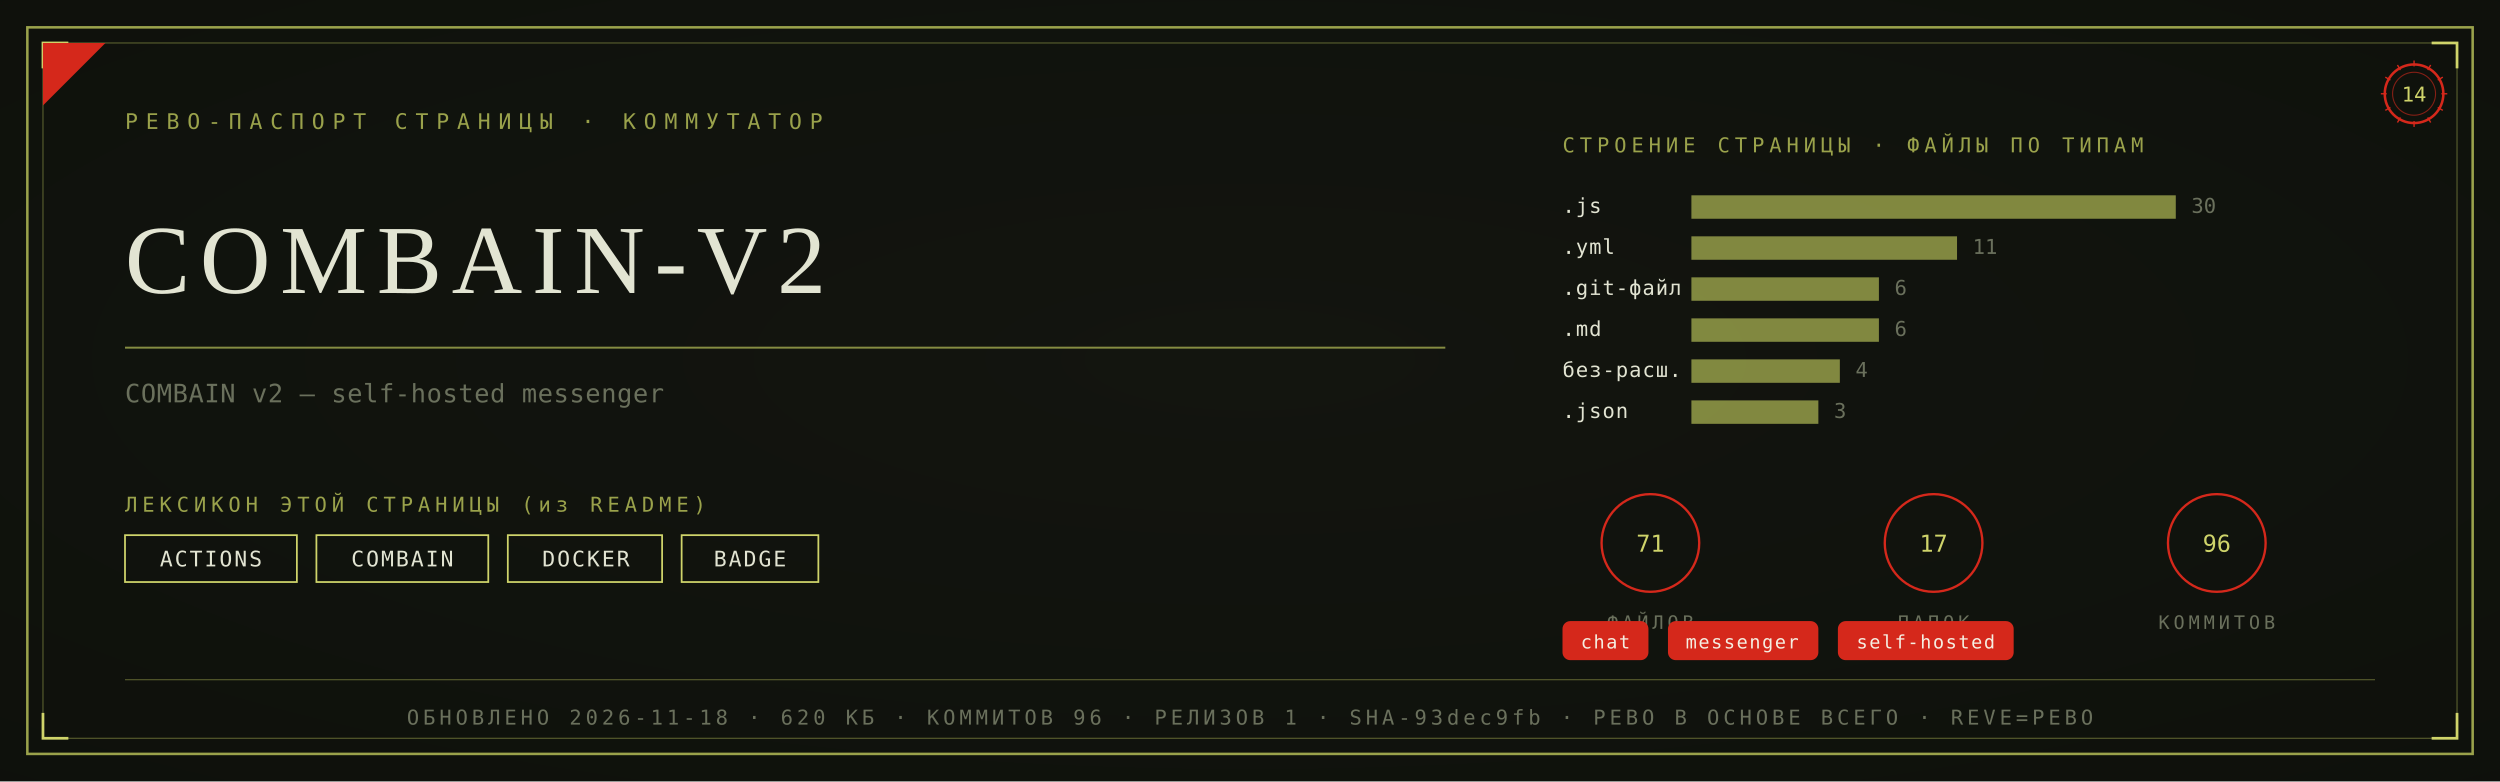
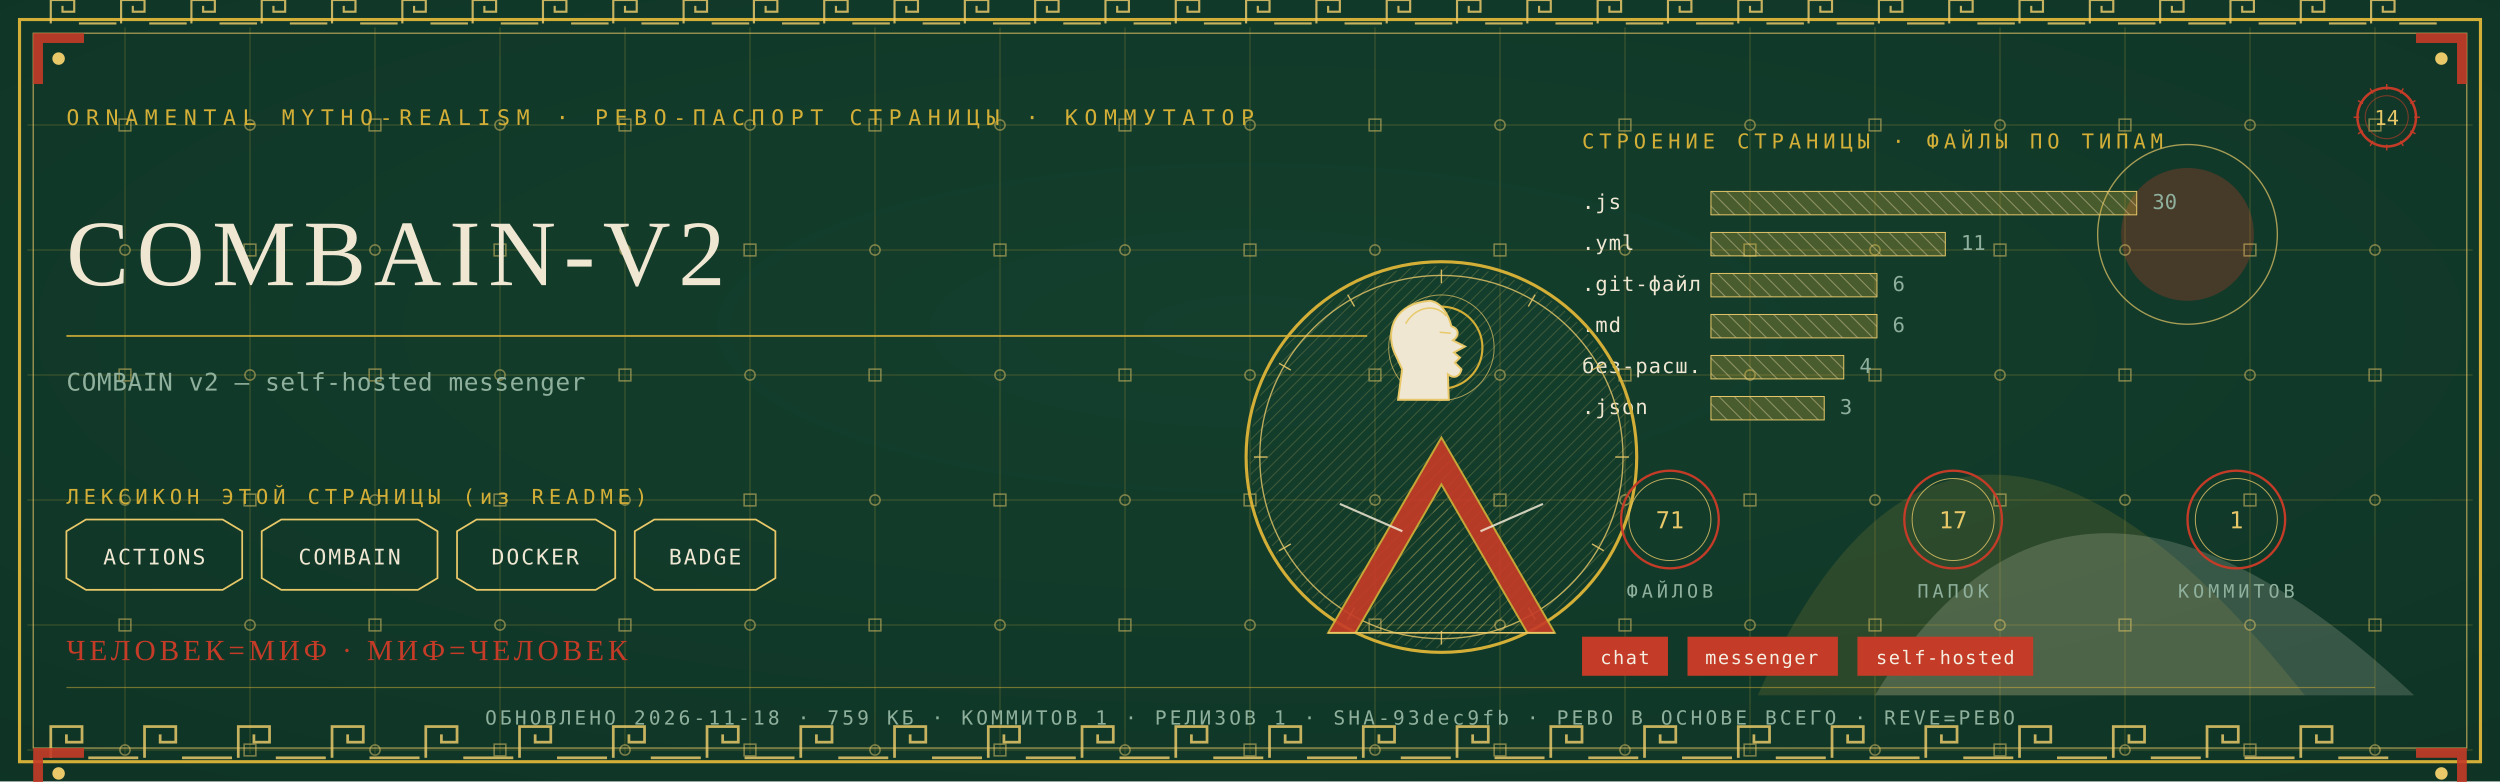
<svg xmlns="http://www.w3.org/2000/svg" viewBox="0 0 1280 400" width="1280" height="400">
  <defs>
-     <radialGradient id="rp14" cx="0.5" cy="0.46" r="1.05">
-       <stop offset="0" stop-color="#13160F" />
-       <stop offset="1" stop-color="#0C0E0A" />
+     <radialGradient id="rp14" cx="0.5" cy="0.42" r="1.1">
+       <stop offset="0" stop-color="#14402E" />
+       <stop offset="1" stop-color="#0C2E21" />
    </radialGradient>
+     <pattern id="hatchm" width="4.2" height="4.2" patternUnits="userSpaceOnUse" patternTransform="rotate(45)">
+       <rect width="4.2" height="4.2" fill="none" />
+       <line x1="0" y1="0" x2="0" y2="4.2" stroke="#E8C868" stroke-width="0.5" />
+     </pattern>
+     <pattern id="hatchv" width="5.5" height="5.5" patternUnits="userSpaceOnUse" patternTransform="rotate(-45)">
+       <rect width="5.5" height="5.5" fill="none" />
+       <line x1="0" y1="0" x2="0" y2="5.5" stroke="#EFE7D2" stroke-width="0.5" />
+     </pattern>
  </defs>
-   <rect width="1280" height="400" fill="#0C0E0A" />
-   <rect width="1280" height="400" fill="url(#rp14)" opacity="0.92" />
-   <rect x="14" y="14" width="1252" height="372" fill="none" stroke="#9AA24B" stroke-width="1.3" />
-   <rect x="22" y="22" width="1236" height="356" fill="none" stroke="#9AA24B" stroke-width="0.55" opacity="0.55" />
-   <path d="M 22 35 L 22 22 L 35 22" fill="none" stroke="#CFD46A" stroke-width="1.4" />
-   <path d="M 1258 35 L 1258 22 L 1245 22" fill="none" stroke="#CFD46A" stroke-width="1.4" />
-   <path d="M 22 365 L 22 378 L 35 378" fill="none" stroke="#CFD46A" stroke-width="1.4" />
-   <path d="M 1258 365 L 1258 378 L 1245 378" fill="none" stroke="#CFD46A" stroke-width="1.4" />
-   <path d="M 22 54 L 22 22 L 54 22 Z" fill="#D5281B" />
-   <text x="64" y="66" font-family="'Cascadia Mono', ui-monospace, Consolas, monospace" font-size="11" fill="#9AA24B" letter-spacing="4">РЕВО-ПАСПОРТ СТРАНИЦЫ · КОММУТАТОР</text>
-   <g transform="translate(1236,48)">
-     <circle r="15" fill="none" stroke="#D5281B" stroke-width="1.3" />
-     <circle r="11" fill="none" stroke="#D5281B" stroke-width="0.55" opacity="0.6" />
-     <text y="4" text-anchor="middle" font-family="'Cascadia Mono', ui-monospace, Consolas, monospace" font-size="10.5" fill="#CFD46A">14</text>
-     <g stroke="#D5281B" stroke-width="0.7">
+   <rect width="1280" height="400" fill="#0C2E21" />
+   <rect width="1280" height="400" fill="url(#rp14)" opacity="0.94" />
+   <path d="M 900 356 Q 1000 130 1180 356 Z" fill="#D4AF37" opacity="0.14" />
+   <path d="M 960 356 Q 1060 190 1236 356 Z" fill="#EFE7D2" opacity="0.18" />
+   <circle cx="1120" cy="120" r="34" fill="#C43B27" opacity="0.30" />
+   <circle cx="1120" cy="120" r="46" fill="none" stroke="#E8C868" stroke-width="0.7" opacity="0.7" />
+   <g stroke="#D4AF37" stroke-width="0.45" opacity="0.30">
+     <line x1="64" y1="14" x2="64" y2="386" />
+     <line x1="128" y1="14" x2="128" y2="386" />
+     <line x1="192" y1="14" x2="192" y2="386" />
+     <line x1="256" y1="14" x2="256" y2="386" />
+     <line x1="320" y1="14" x2="320" y2="386" />
+     <line x1="384" y1="14" x2="384" y2="386" />
+     <line x1="448" y1="14" x2="448" y2="386" />
+     <line x1="512" y1="14" x2="512" y2="386" />
+     <line x1="576" y1="14" x2="576" y2="386" />
+     <line x1="640" y1="14" x2="640" y2="386" />
+     <line x1="704" y1="14" x2="704" y2="386" />
+     <line x1="768" y1="14" x2="768" y2="386" />
+     <line x1="832" y1="14" x2="832" y2="386" />
+     <line x1="896" y1="14" x2="896" y2="386" />
+     <line x1="960" y1="14" x2="960" y2="386" />
+     <line x1="1024" y1="14" x2="1024" y2="386" />
+     <line x1="1088" y1="14" x2="1088" y2="386" />
+     <line x1="1152" y1="14" x2="1152" y2="386" />
+     <line x1="1216" y1="14" x2="1216" y2="386" />
+     <line x1="14" y1="64" x2="1266" y2="64" />
+     <line x1="14" y1="128" x2="1266" y2="128" />
+     <line x1="14" y1="192" x2="1266" y2="192" />
+     <line x1="14" y1="256" x2="1266" y2="256" />
+     <line x1="14" y1="320" x2="1266" y2="320" />
+     <line x1="14" y1="384" x2="1266" y2="384" />
+   </g>
+   <g fill="none" stroke="#E8C868" stroke-width="0.8" opacity="0.5">
+     <rect x="61" y="61" width="6" height="6" />
+     <circle cx="64" cy="128" r="2.6" />
+     <rect x="61" y="189" width="6" height="6" />
+     <circle cx="64" cy="256" r="2.6" />
+     <rect x="61" y="317" width="6" height="6" />
+     <circle cx="64" cy="384" r="2.6" />
+     <circle cx="128" cy="64" r="2.6" />
+     <rect x="125" y="125" width="6" height="6" />
+     <circle cx="128" cy="192" r="2.6" />
+     <rect x="125" y="253" width="6" height="6" />
+     <circle cx="128" cy="320" r="2.6" />
+     <rect x="125" y="381" width="6" height="6" />
+     <rect x="189" y="61" width="6" height="6" />
+     <circle cx="192" cy="128" r="2.6" />
+     <rect x="189" y="189" width="6" height="6" />
+     <circle cx="192" cy="256" r="2.6" />
+     <rect x="189" y="317" width="6" height="6" />
+     <circle cx="192" cy="384" r="2.6" />
+     <circle cx="256" cy="64" r="2.6" />
+     <rect x="253" y="125" width="6" height="6" />
+     <circle cx="256" cy="192" r="2.6" />
+     <rect x="253" y="253" width="6" height="6" />
+     <circle cx="256" cy="320" r="2.6" />
+     <rect x="253" y="381" width="6" height="6" />
+     <rect x="317" y="61" width="6" height="6" />
+     <circle cx="320" cy="128" r="2.6" />
+     <rect x="317" y="189" width="6" height="6" />
+     <circle cx="320" cy="256" r="2.6" />
+     <rect x="317" y="317" width="6" height="6" />
+     <circle cx="320" cy="384" r="2.6" />
+     <circle cx="384" cy="64" r="2.6" />
+     <rect x="381" y="125" width="6" height="6" />
+     <circle cx="384" cy="192" r="2.6" />
+     <rect x="381" y="253" width="6" height="6" />
+     <circle cx="384" cy="320" r="2.6" />
+     <rect x="381" y="381" width="6" height="6" />
+     <rect x="445" y="61" width="6" height="6" />
+     <circle cx="448" cy="128" r="2.6" />
+     <rect x="445" y="189" width="6" height="6" />
+     <circle cx="448" cy="256" r="2.6" />
+     <rect x="445" y="317" width="6" height="6" />
+     <circle cx="448" cy="384" r="2.6" />
+     <circle cx="512" cy="64" r="2.6" />
+     <rect x="509" y="125" width="6" height="6" />
+     <circle cx="512" cy="192" r="2.6" />
+     <rect x="509" y="253" width="6" height="6" />
+     <circle cx="512" cy="320" r="2.6" />
+     <rect x="509" y="381" width="6" height="6" />
+     <rect x="573" y="61" width="6" height="6" />
+     <circle cx="576" cy="128" r="2.6" />
+     <rect x="573" y="189" width="6" height="6" />
+     <circle cx="576" cy="256" r="2.6" />
+     <rect x="573" y="317" width="6" height="6" />
+     <circle cx="576" cy="384" r="2.6" />
+     <circle cx="640" cy="64" r="2.6" />
+     <rect x="637" y="125" width="6" height="6" />
+     <circle cx="640" cy="192" r="2.6" />
+     <rect x="637" y="253" width="6" height="6" />
+     <circle cx="640" cy="320" r="2.6" />
+     <rect x="637" y="381" width="6" height="6" />
+     <rect x="701" y="61" width="6" height="6" />
+     <circle cx="704" cy="128" r="2.6" />
+     <rect x="701" y="189" width="6" height="6" />
+     <circle cx="704" cy="256" r="2.6" />
+     <rect x="701" y="317" width="6" height="6" />
+     <circle cx="704" cy="384" r="2.6" />
+     <circle cx="768" cy="64" r="2.6" />
+     <rect x="765" y="125" width="6" height="6" />
+     <circle cx="768" cy="192" r="2.6" />
+     <rect x="765" y="253" width="6" height="6" />
+     <circle cx="768" cy="320" r="2.6" />
+     <rect x="765" y="381" width="6" height="6" />
+     <rect x="829" y="61" width="6" height="6" />
+     <circle cx="832" cy="128" r="2.6" />
+     <rect x="829" y="189" width="6" height="6" />
+     <circle cx="832" cy="256" r="2.6" />
+     <rect x="829" y="317" width="6" height="6" />
+     <circle cx="832" cy="384" r="2.6" />
+     <circle cx="896" cy="64" r="2.6" />
+     <rect x="893" y="125" width="6" height="6" />
+     <circle cx="896" cy="192" r="2.6" />
+     <rect x="893" y="253" width="6" height="6" />
+     <circle cx="896" cy="320" r="2.6" />
+     <rect x="893" y="381" width="6" height="6" />
+     <rect x="957" y="61" width="6" height="6" />
+     <circle cx="960" cy="128" r="2.6" />
+     <rect x="957" y="189" width="6" height="6" />
+     <circle cx="960" cy="256" r="2.6" />
+     <rect x="957" y="317" width="6" height="6" />
+     <circle cx="960" cy="384" r="2.6" />
+     <circle cx="1024" cy="64" r="2.6" />
+     <rect x="1021" y="125" width="6" height="6" />
+     <circle cx="1024" cy="192" r="2.6" />
+     <rect x="1021" y="253" width="6" height="6" />
+     <circle cx="1024" cy="320" r="2.6" />
+     <rect x="1021" y="381" width="6" height="6" />
+     <rect x="1085" y="61" width="6" height="6" />
+     <circle cx="1088" cy="128" r="2.6" />
+     <rect x="1085" y="189" width="6" height="6" />
+     <circle cx="1088" cy="256" r="2.6" />
+     <rect x="1085" y="317" width="6" height="6" />
+     <circle cx="1088" cy="384" r="2.6" />
+     <circle cx="1152" cy="64" r="2.6" />
+     <rect x="1149" y="125" width="6" height="6" />
+     <circle cx="1152" cy="192" r="2.6" />
+     <rect x="1149" y="253" width="6" height="6" />
+     <circle cx="1152" cy="320" r="2.6" />
+     <rect x="1149" y="381" width="6" height="6" />
+     <rect x="1213" y="61" width="6" height="6" />
+     <circle cx="1216" cy="128" r="2.6" />
+     <rect x="1213" y="189" width="6" height="6" />
+     <circle cx="1216" cy="256" r="2.6" />
+     <rect x="1213" y="317" width="6" height="6" />
+     <circle cx="1216" cy="384" r="2.6" />
+   </g>
+   <rect x="10" y="10" width="1260" height="380" fill="none" stroke="#D4AF37" stroke-width="1.6" />
+   <rect x="17" y="17" width="1246" height="366" fill="none" stroke="#E8C868" stroke-width="0.6" opacity="0.75" />
+   <g fill="none" stroke="#E8C868" stroke-width="1.4" opacity="0.85">
+     <path d="M 26 388 L 26 372 L 42 372 L 42 380.0 L 34.0 380.0 L 34.0 376.0" />
+     <line x1="45.2" y1="388" x2="70.8" y2="388" />
+     <path d="M 74 388 L 74 372 L 90 372 L 90 380.0 L 82.0 380.0 L 82.0 376.0" />
+     <line x1="93.2" y1="388" x2="118.8" y2="388" />
+     <path d="M 122 388 L 122 372 L 138 372 L 138 380.0 L 130.0 380.0 L 130.0 376.0" />
+     <line x1="141.2" y1="388" x2="166.8" y2="388" />
+     <path d="M 170 388 L 170 372 L 186 372 L 186 380.0 L 178.0 380.0 L 178.0 376.0" />
+     <line x1="189.2" y1="388" x2="214.8" y2="388" />
+     <path d="M 218 388 L 218 372 L 234 372 L 234 380.0 L 226.0 380.0 L 226.0 376.0" />
+     <line x1="237.2" y1="388" x2="262.8" y2="388" />
+     <path d="M 266 388 L 266 372 L 282 372 L 282 380.0 L 274.0 380.0 L 274.0 376.0" />
+     <line x1="285.2" y1="388" x2="310.8" y2="388" />
+     <path d="M 314 388 L 314 372 L 330 372 L 330 380.0 L 322.0 380.0 L 322.0 376.0" />
+     <line x1="333.2" y1="388" x2="358.8" y2="388" />
+     <path d="M 362 388 L 362 372 L 378 372 L 378 380.0 L 370.0 380.0 L 370.0 376.0" />
+     <line x1="381.2" y1="388" x2="406.8" y2="388" />
+     <path d="M 410 388 L 410 372 L 426 372 L 426 380.0 L 418.0 380.0 L 418.0 376.0" />
+     <line x1="429.2" y1="388" x2="454.8" y2="388" />
+     <path d="M 458 388 L 458 372 L 474 372 L 474 380.0 L 466.0 380.0 L 466.0 376.0" />
+     <line x1="477.2" y1="388" x2="502.8" y2="388" />
+     <path d="M 506 388 L 506 372 L 522 372 L 522 380.0 L 514.0 380.0 L 514.0 376.0" />
+     <line x1="525.2" y1="388" x2="550.8" y2="388" />
+     <path d="M 554 388 L 554 372 L 570 372 L 570 380.0 L 562.0 380.0 L 562.0 376.0" />
+     <line x1="573.2" y1="388" x2="598.8" y2="388" />
+     <path d="M 602 388 L 602 372 L 618 372 L 618 380.0 L 610.0 380.0 L 610.0 376.0" />
+     <line x1="621.2" y1="388" x2="646.8" y2="388" />
+     <path d="M 650 388 L 650 372 L 666 372 L 666 380.0 L 658.0 380.0 L 658.0 376.0" />
+     <line x1="669.2" y1="388" x2="694.8" y2="388" />
+     <path d="M 698 388 L 698 372 L 714 372 L 714 380.0 L 706.0 380.0 L 706.0 376.0" />
+     <line x1="717.2" y1="388" x2="742.8" y2="388" />
+     <path d="M 746 388 L 746 372 L 762 372 L 762 380.0 L 754.0 380.0 L 754.0 376.0" />
+     <line x1="765.2" y1="388" x2="790.8" y2="388" />
+     <path d="M 794 388 L 794 372 L 810 372 L 810 380.0 L 802.0 380.0 L 802.0 376.0" />
+     <line x1="813.2" y1="388" x2="838.8" y2="388" />
+     <path d="M 842 388 L 842 372 L 858 372 L 858 380.0 L 850.0 380.0 L 850.0 376.0" />
+     <line x1="861.2" y1="388" x2="886.8" y2="388" />
+     <path d="M 890 388 L 890 372 L 906 372 L 906 380.0 L 898.0 380.0 L 898.0 376.0" />
+     <line x1="909.2" y1="388" x2="934.8" y2="388" />
+     <path d="M 938 388 L 938 372 L 954 372 L 954 380.0 L 946.0 380.0 L 946.0 376.0" />
+     <line x1="957.2" y1="388" x2="982.8" y2="388" />
+     <path d="M 986 388 L 986 372 L 1002 372 L 1002 380.0 L 994.0 380.0 L 994.0 376.0" />
+     <line x1="1005.2" y1="388" x2="1030.8" y2="388" />
+     <path d="M 1034 388 L 1034 372 L 1050 372 L 1050 380.0 L 1042.0 380.0 L 1042.0 376.0" />
+     <line x1="1053.2" y1="388" x2="1078.8" y2="388" />
+     <path d="M 1082 388 L 1082 372 L 1098 372 L 1098 380.0 L 1090.0 380.0 L 1090.0 376.0" />
+     <line x1="1101.2" y1="388" x2="1126.8" y2="388" />
+     <path d="M 1130 388 L 1130 372 L 1146 372 L 1146 380.0 L 1138.0 380.0 L 1138.0 376.0" />
+     <line x1="1149.2" y1="388" x2="1174.8" y2="388" />
+     <path d="M 1178 388 L 1178 372 L 1194 372 L 1194 380.0 L 1186.0 380.0 L 1186.0 376.0" />
+     <line x1="1197.2" y1="388" x2="1222.8" y2="388" />
+   </g>
+   <g fill="none" stroke="#E8C868" stroke-width="1.1" opacity="0.85">
+     <path d="M 26 12 L 26 0 L 38 0 L 38 6.0 L 32.0 6.0 L 32.0 3.0" />
+     <line x1="40.4" y1="12" x2="59.6" y2="12" />
+     <path d="M 62 12 L 62 0 L 74 0 L 74 6.0 L 68.0 6.0 L 68.0 3.0" />
+     <line x1="76.4" y1="12" x2="95.6" y2="12" />
+     <path d="M 98 12 L 98 0 L 110 0 L 110 6.0 L 104.0 6.0 L 104.0 3.0" />
+     <line x1="112.4" y1="12" x2="131.6" y2="12" />
+     <path d="M 134 12 L 134 0 L 146 0 L 146 6.0 L 140.0 6.0 L 140.0 3.0" />
+     <line x1="148.4" y1="12" x2="167.6" y2="12" />
+     <path d="M 170 12 L 170 0 L 182 0 L 182 6.0 L 176.0 6.0 L 176.0 3.0" />
+     <line x1="184.4" y1="12" x2="203.6" y2="12" />
+     <path d="M 206 12 L 206 0 L 218 0 L 218 6.0 L 212.0 6.0 L 212.0 3.0" />
+     <line x1="220.4" y1="12" x2="239.6" y2="12" />
+     <path d="M 242 12 L 242 0 L 254 0 L 254 6.0 L 248.0 6.0 L 248.0 3.0" />
+     <line x1="256.4" y1="12" x2="275.6" y2="12" />
+     <path d="M 278 12 L 278 0 L 290 0 L 290 6.0 L 284.0 6.0 L 284.0 3.0" />
+     <line x1="292.4" y1="12" x2="311.6" y2="12" />
+     <path d="M 314 12 L 314 0 L 326 0 L 326 6.0 L 320.0 6.0 L 320.0 3.0" />
+     <line x1="328.4" y1="12" x2="347.6" y2="12" />
+     <path d="M 350 12 L 350 0 L 362 0 L 362 6.0 L 356.0 6.0 L 356.0 3.0" />
+     <line x1="364.4" y1="12" x2="383.6" y2="12" />
+     <path d="M 386 12 L 386 0 L 398 0 L 398 6.0 L 392.0 6.0 L 392.0 3.0" />
+     <line x1="400.4" y1="12" x2="419.6" y2="12" />
+     <path d="M 422 12 L 422 0 L 434 0 L 434 6.0 L 428.0 6.0 L 428.0 3.0" />
+     <line x1="436.4" y1="12" x2="455.6" y2="12" />
+     <path d="M 458 12 L 458 0 L 470 0 L 470 6.0 L 464.0 6.0 L 464.0 3.0" />
+     <line x1="472.4" y1="12" x2="491.6" y2="12" />
+     <path d="M 494 12 L 494 0 L 506 0 L 506 6.0 L 500.0 6.0 L 500.0 3.0" />
+     <line x1="508.4" y1="12" x2="527.6" y2="12" />
+     <path d="M 530 12 L 530 0 L 542 0 L 542 6.0 L 536.0 6.0 L 536.0 3.0" />
+     <line x1="544.4" y1="12" x2="563.6" y2="12" />
+     <path d="M 566 12 L 566 0 L 578 0 L 578 6.0 L 572.0 6.0 L 572.0 3.0" />
+     <line x1="580.4" y1="12" x2="599.6" y2="12" />
+     <path d="M 602 12 L 602 0 L 614 0 L 614 6.0 L 608.0 6.0 L 608.0 3.0" />
+     <line x1="616.4" y1="12" x2="635.6" y2="12" />
+     <path d="M 638 12 L 638 0 L 650 0 L 650 6.0 L 644.0 6.0 L 644.0 3.0" />
+     <line x1="652.4" y1="12" x2="671.6" y2="12" />
+     <path d="M 674 12 L 674 0 L 686 0 L 686 6.0 L 680.0 6.0 L 680.0 3.0" />
+     <line x1="688.4" y1="12" x2="707.6" y2="12" />
+     <path d="M 710 12 L 710 0 L 722 0 L 722 6.0 L 716.0 6.0 L 716.0 3.0" />
+     <line x1="724.4" y1="12" x2="743.6" y2="12" />
+     <path d="M 746 12 L 746 0 L 758 0 L 758 6.0 L 752.0 6.0 L 752.0 3.0" />
+     <line x1="760.4" y1="12" x2="779.6" y2="12" />
+     <path d="M 782 12 L 782 0 L 794 0 L 794 6.0 L 788.0 6.0 L 788.0 3.0" />
+     <line x1="796.4" y1="12" x2="815.6" y2="12" />
+     <path d="M 818 12 L 818 0 L 830 0 L 830 6.0 L 824.0 6.0 L 824.0 3.0" />
+     <line x1="832.4" y1="12" x2="851.6" y2="12" />
+     <path d="M 854 12 L 854 0 L 866 0 L 866 6.0 L 860.0 6.0 L 860.0 3.0" />
+     <line x1="868.4" y1="12" x2="887.6" y2="12" />
+     <path d="M 890 12 L 890 0 L 902 0 L 902 6.0 L 896.0 6.0 L 896.0 3.0" />
+     <line x1="904.4" y1="12" x2="923.6" y2="12" />
+     <path d="M 926 12 L 926 0 L 938 0 L 938 6.0 L 932.0 6.0 L 932.0 3.0" />
+     <line x1="940.4" y1="12" x2="959.6" y2="12" />
+     <path d="M 962 12 L 962 0 L 974 0 L 974 6.0 L 968.0 6.0 L 968.0 3.0" />
+     <line x1="976.4" y1="12" x2="995.6" y2="12" />
+     <path d="M 998 12 L 998 0 L 1010 0 L 1010 6.0 L 1004.0 6.0 L 1004.0 3.0" />
+     <line x1="1012.4" y1="12" x2="1031.6" y2="12" />
+     <path d="M 1034 12 L 1034 0 L 1046 0 L 1046 6.0 L 1040.0 6.0 L 1040.0 3.0" />
+     <line x1="1048.4" y1="12" x2="1067.6" y2="12" />
+     <path d="M 1070 12 L 1070 0 L 1082 0 L 1082 6.0 L 1076.0 6.0 L 1076.0 3.0" />
+     <line x1="1084.4" y1="12" x2="1103.6" y2="12" />
+     <path d="M 1106 12 L 1106 0 L 1118 0 L 1118 6.0 L 1112.0 6.0 L 1112.0 3.0" />
+     <line x1="1120.4" y1="12" x2="1139.6" y2="12" />
+     <path d="M 1142 12 L 1142 0 L 1154 0 L 1154 6.0 L 1148.0 6.0 L 1148.0 3.0" />
+     <line x1="1156.4" y1="12" x2="1175.6" y2="12" />
+     <path d="M 1178 12 L 1178 0 L 1190 0 L 1190 6.0 L 1184.0 6.0 L 1184.0 3.0" />
+     <line x1="1192.4" y1="12" x2="1211.6" y2="12" />
+     <path d="M 1214 12 L 1214 0 L 1226 0 L 1226 6.0 L 1220.0 6.0 L 1220.0 3.0" />
+     <line x1="1228.4" y1="12" x2="1247.6" y2="12" />
+   </g>
+   <g transform="translate(17,17) scale(1,1)">
+     <path d="M 0 0 L 26 0 L 26 5 L 5 5 L 5 26 L 0 26 Z" fill="#C43B27" opacity="0.9" />
+     <circle cx="13" cy="13" r="3.2" fill="#E8C868" />
+   </g>
+   <g transform="translate(1263,17) scale(-1,1)">
+     <path d="M 0 0 L 26 0 L 26 5 L 5 5 L 5 26 L 0 26 Z" fill="#C43B27" opacity="0.9" />
+     <circle cx="13" cy="13" r="3.2" fill="#E8C868" />
+   </g>
+   <g transform="translate(17,383) scale(1,1)">
+     <path d="M 0 0 L 26 0 L 26 5 L 5 5 L 5 26 L 0 26 Z" fill="#C43B27" opacity="0.9" />
+     <circle cx="13" cy="13" r="3.2" fill="#E8C868" />
+   </g>
+   <g transform="translate(1263,383) scale(-1,1)">
+     <path d="M 0 0 L 26 0 L 26 5 L 5 5 L 5 26 L 0 26 Z" fill="#C43B27" opacity="0.9" />
+     <circle cx="13" cy="13" r="3.2" fill="#E8C868" />
+   </g>
+   <text x="34" y="64" font-family="'Cascadia Mono', ui-monospace, Consolas, monospace" font-size="11" fill="#D4AF37" letter-spacing="3.4">ORNAMENTAL MYTHO-REALISM · РЕВО-ПАСПОРТ СТРАНИЦЫ · КОММУТАТОР</text>
+   <g transform="translate(1222,60)">
+     <circle r="15" fill="none" stroke="#C43B27" stroke-width="1.3" />
+     <circle r="11" fill="none" stroke="#C43B27" stroke-width="0.55" opacity="0.6" />
+     <text y="4" text-anchor="middle" font-family="'Cascadia Mono', ui-monospace, Consolas, monospace" font-size="10.5" fill="#E8C868">14</text>
+     <g stroke="#C43B27" stroke-width="0.7">
      <line x1="0" y1="-17" x2="0" y2="-14" transform="rotate(0)" />
      <line x1="0" y1="-17" x2="0" y2="-14" transform="rotate(30)" />
      <line x1="0" y1="-17" x2="0" y2="-14" transform="rotate(60)" />
      <line x1="0" y1="-17" x2="0" y2="-14" transform="rotate(90)" />
      <line x1="0" y1="-17" x2="0" y2="-14" transform="rotate(120)" />
      <line x1="0" y1="-17" x2="0" y2="-14" transform="rotate(150)" />
      <line x1="0" y1="-17" x2="0" y2="-14" transform="rotate(180)" />
      <line x1="0" y1="-17" x2="0" y2="-14" transform="rotate(210)" />
      <line x1="0" y1="-17" x2="0" y2="-14" transform="rotate(240)" />
      <line x1="0" y1="-17" x2="0" y2="-14" transform="rotate(270)" />
      <line x1="0" y1="-17" x2="0" y2="-14" transform="rotate(300)" />
      <line x1="0" y1="-17" x2="0" y2="-14" transform="rotate(330)" />
    </g>
  </g>
-   <text x="64" y="150" font-family="Georgia, 'Times New Roman', serif" font-size="50.0" fill="#E2E4D2" letter-spacing="5">COMBAIN-V2</text>
-   <line x1="64" y1="178" x2="740" y2="178" stroke="#9AA24B" stroke-width="1" opacity="0.85" />
-   <text x="64" y="206" font-family="'Cascadia Mono', ui-monospace, Consolas, monospace" font-size="13" fill="#6A705C" letter-spacing="0.3">COMBAIN v2 — self-hosted messenger</text>
-   <text x="64" y="262" font-family="'Cascadia Mono', ui-monospace, Consolas, monospace" font-size="10.5" fill="#9AA24B" letter-spacing="2.5">ЛЕКСИКОН ЭТОЙ СТРАНИЦЫ (из README)</text>
-   <rect x="64" y="274" width="88" height="24" fill="none" stroke="#CFD46A" stroke-width="0.9" />
-   <text x="108" y="290" text-anchor="middle" font-family="'Cascadia Mono', ui-monospace, Consolas, monospace" font-size="11" fill="#E2E4D2" letter-spacing="1">ACTIONS</text>
-   <rect x="162" y="274" width="88" height="24" fill="none" stroke="#CFD46A" stroke-width="0.9" />
-   <text x="206" y="290" text-anchor="middle" font-family="'Cascadia Mono', ui-monospace, Consolas, monospace" font-size="11" fill="#E2E4D2" letter-spacing="1">COMBAIN</text>
-   <rect x="260" y="274" width="79" height="24" fill="none" stroke="#CFD46A" stroke-width="0.9" />
-   <text x="300" y="290" text-anchor="middle" font-family="'Cascadia Mono', ui-monospace, Consolas, monospace" font-size="11" fill="#E2E4D2" letter-spacing="1">DOCKER</text>
-   <rect x="349" y="274" width="70" height="24" fill="none" stroke="#CFD46A" stroke-width="0.9" />
-   <text x="384" y="290" text-anchor="middle" font-family="'Cascadia Mono', ui-monospace, Consolas, monospace" font-size="11" fill="#E2E4D2" letter-spacing="1">BADGE</text>
-   <text x="800" y="78" font-family="'Cascadia Mono', ui-monospace, Consolas, monospace" font-size="10.5" fill="#9AA24B" letter-spacing="2.5">СТРОЕНИЕ СТРАНИЦЫ · ФАЙЛЫ ПО ТИПАМ</text>
-   <text x="800" y="109" font-family="'Cascadia Mono', ui-monospace, Consolas, monospace" font-size="10.5" fill="#E2E4D2" letter-spacing="0.5">.js</text>
-   <rect x="866" y="100" width="248" height="12" fill="#9AA24B" opacity="0.82" />
-   <text x="1122" y="109" font-family="'Cascadia Mono', ui-monospace, Consolas, monospace" font-size="10.5" fill="#6A705C">30</text>
-   <text x="800" y="130" font-family="'Cascadia Mono', ui-monospace, Consolas, monospace" font-size="10.5" fill="#E2E4D2" letter-spacing="0.5">.yml</text>
-   <rect x="866" y="121" width="136" height="12" fill="#9AA24B" opacity="0.82" />
-   <text x="1010" y="130" font-family="'Cascadia Mono', ui-monospace, Consolas, monospace" font-size="10.5" fill="#6A705C">11</text>
-   <text x="800" y="151" font-family="'Cascadia Mono', ui-monospace, Consolas, monospace" font-size="10.5" fill="#E2E4D2" letter-spacing="0.5">.git-файл</text>
-   <rect x="866" y="142" width="96" height="12" fill="#9AA24B" opacity="0.82" />
-   <text x="970" y="151" font-family="'Cascadia Mono', ui-monospace, Consolas, monospace" font-size="10.5" fill="#6A705C">6</text>
-   <text x="800" y="172" font-family="'Cascadia Mono', ui-monospace, Consolas, monospace" font-size="10.5" fill="#E2E4D2" letter-spacing="0.5">.md</text>
-   <rect x="866" y="163" width="96" height="12" fill="#9AA24B" opacity="0.82" />
-   <text x="970" y="172" font-family="'Cascadia Mono', ui-monospace, Consolas, monospace" font-size="10.5" fill="#6A705C">6</text>
-   <text x="800" y="193" font-family="'Cascadia Mono', ui-monospace, Consolas, monospace" font-size="10.5" fill="#E2E4D2" letter-spacing="0.5">без-расш.</text>
-   <rect x="866" y="184" width="76" height="12" fill="#9AA24B" opacity="0.82" />
-   <text x="950" y="193" font-family="'Cascadia Mono', ui-monospace, Consolas, monospace" font-size="10.5" fill="#6A705C">4</text>
-   <text x="800" y="214" font-family="'Cascadia Mono', ui-monospace, Consolas, monospace" font-size="10.5" fill="#E2E4D2" letter-spacing="0.5">.json</text>
-   <rect x="866" y="205" width="65" height="12" fill="#9AA24B" opacity="0.82" />
-   <text x="939" y="214" font-family="'Cascadia Mono', ui-monospace, Consolas, monospace" font-size="10.5" fill="#6A705C">3</text>
-   <g transform="translate(845,278)">
-     <circle r="25" fill="none" stroke="#D5281B" stroke-width="1.2" />
-     <text y="4.5" text-anchor="middle" font-family="'Cascadia Mono', ui-monospace, Consolas, monospace" font-size="12" fill="#CFD46A">71</text>
-     <text y="44" text-anchor="middle" font-family="'Cascadia Mono', ui-monospace, Consolas, monospace" font-size="9.5" fill="#6A705C" letter-spacing="2">ФАЙЛОВ</text>
-   </g>
-   <g transform="translate(990,278)">
-     <circle r="25" fill="none" stroke="#D5281B" stroke-width="1.2" />
-     <text y="4.5" text-anchor="middle" font-family="'Cascadia Mono', ui-monospace, Consolas, monospace" font-size="12" fill="#CFD46A">17</text>
-     <text y="44" text-anchor="middle" font-family="'Cascadia Mono', ui-monospace, Consolas, monospace" font-size="9.5" fill="#6A705C" letter-spacing="2">ПАПОК</text>
-   </g>
-   <g transform="translate(1135,278)">
-     <circle r="25" fill="none" stroke="#D5281B" stroke-width="1.2" />
-     <text y="4.5" text-anchor="middle" font-family="'Cascadia Mono', ui-monospace, Consolas, monospace" font-size="12" fill="#CFD46A">96</text>
-     <text y="44" text-anchor="middle" font-family="'Cascadia Mono', ui-monospace, Consolas, monospace" font-size="9.5" fill="#6A705C" letter-spacing="2">КОММИТОВ</text>
-   </g>
-   <rect x="800" y="318" rx="4" width="44" height="20" fill="#D5281B" />
-   <text x="822" y="332" text-anchor="middle" font-family="'Cascadia Mono', ui-monospace, Consolas, monospace" font-size="9.5" fill="#F5EFE2" letter-spacing="0.8">chat</text>
-   <rect x="854" y="318" rx="4" width="77" height="20" fill="#D5281B" />
-   <text x="892" y="332" text-anchor="middle" font-family="'Cascadia Mono', ui-monospace, Consolas, monospace" font-size="9.5" fill="#F5EFE2" letter-spacing="0.8">messenger</text>
-   <rect x="941" y="318" rx="4" width="90" height="20" fill="#D5281B" />
-   <text x="986" y="332" text-anchor="middle" font-family="'Cascadia Mono', ui-monospace, Consolas, monospace" font-size="9.5" fill="#F5EFE2" letter-spacing="0.8">self-hosted</text>
-   <line x1="64" y1="348" x2="1216" y2="348" stroke="#9AA24B" stroke-width="0.6" opacity="0.5" />
-   <text x="640" y="371" text-anchor="middle" font-family="'Cascadia Mono', ui-monospace, Consolas, monospace" font-size="10.5" fill="#6A705C" letter-spacing="2">ОБНОВЛЕНО 2026-11-18 · 620 КБ · КОММИТОВ 96 · РЕЛИЗОВ 1 · SHA-93dec9fb · РЕВО В ОСНОВЕ ВСЕГО · REVE=РЕВО</text>
+   <text x="34" y="146" font-family="Georgia, 'Times New Roman', serif" font-size="48.0" fill="#EFE7D2" letter-spacing="4">COMBAIN-V2</text>
+   <line x1="34" y1="172" x2="700" y2="172" stroke="#D4AF37" stroke-width="1" opacity="0.85" />
+   <text x="34" y="200" font-family="'Cascadia Mono', ui-monospace, Consolas, monospace" font-size="12.5" fill="#8FB09C" letter-spacing="0.3">COMBAIN v2 — self-hosted messenger</text>
+   <text x="34" y="258" font-family="'Cascadia Mono', ui-monospace, Consolas, monospace" font-size="10.5" fill="#D4AF37" letter-spacing="2.5">ЛЕКСИКОН ЭТОЙ СТРАНИЦЫ (из README)</text>
+   <path d="M 34 272 L 44 266 L 114 266 L 124 272 L 124 296 L 114 302 L 44 302 L 34 296 Z" fill="none" stroke="#E8C868" stroke-width="0.9" />
+   <text x="79" y="289" text-anchor="middle" font-family="'Cascadia Mono', ui-monospace, Consolas, monospace" font-size="11" fill="#EFE7D2" letter-spacing="1">ACTIONS</text>
+   <path d="M 134 272 L 144 266 L 214 266 L 224 272 L 224 296 L 214 302 L 144 302 L 134 296 Z" fill="none" stroke="#E8C868" stroke-width="0.9" />
+   <text x="179" y="289" text-anchor="middle" font-family="'Cascadia Mono', ui-monospace, Consolas, monospace" font-size="11" fill="#EFE7D2" letter-spacing="1">COMBAIN</text>
+   <path d="M 234 272 L 244 266 L 305 266 L 315 272 L 315 296 L 305 302 L 244 302 L 234 296 Z" fill="none" stroke="#E8C868" stroke-width="0.9" />
+   <text x="274" y="289" text-anchor="middle" font-family="'Cascadia Mono', ui-monospace, Consolas, monospace" font-size="11" fill="#EFE7D2" letter-spacing="1">DOCKER</text>
+   <path d="M 325 272 L 335 266 L 387 266 L 397 272 L 397 296 L 387 302 L 335 302 L 325 296 Z" fill="none" stroke="#E8C868" stroke-width="0.9" />
+   <text x="361" y="289" text-anchor="middle" font-family="'Cascadia Mono', ui-monospace, Consolas, monospace" font-size="11" fill="#EFE7D2" letter-spacing="1">BADGE</text>
+   <text x="810" y="76" font-family="'Cascadia Mono', ui-monospace, Consolas, monospace" font-size="10.5" fill="#D4AF37" letter-spacing="2.5">СТРОЕНИЕ СТРАНИЦЫ · ФАЙЛЫ ПО ТИПАМ</text>
+   <text x="810" y="107" font-family="'Cascadia Mono', ui-monospace, Consolas, monospace" font-size="10.5" fill="#EFE7D2" letter-spacing="0.5">.js</text>
+   <rect x="876" y="98" width="218" height="12" fill="url(#hatchv)" opacity="0.9" />
+   <rect x="876" y="98" width="218" height="12" fill="#D4AF37" opacity="0.28" />
+   <rect x="876" y="98" width="218" height="12" fill="none" stroke="#E8C868" stroke-width="0.5" />
+   <text x="1102" y="107" font-family="'Cascadia Mono', ui-monospace, Consolas, monospace" font-size="10.5" fill="#8FB09C">30</text>
+   <text x="810" y="128" font-family="'Cascadia Mono', ui-monospace, Consolas, monospace" font-size="10.5" fill="#EFE7D2" letter-spacing="0.5">.yml</text>
+   <rect x="876" y="119" width="120" height="12" fill="url(#hatchv)" opacity="0.9" />
+   <rect x="876" y="119" width="120" height="12" fill="#D4AF37" opacity="0.28" />
+   <rect x="876" y="119" width="120" height="12" fill="none" stroke="#E8C868" stroke-width="0.5" />
+   <text x="1004" y="128" font-family="'Cascadia Mono', ui-monospace, Consolas, monospace" font-size="10.5" fill="#8FB09C">11</text>
+   <text x="810" y="149" font-family="'Cascadia Mono', ui-monospace, Consolas, monospace" font-size="10.5" fill="#EFE7D2" letter-spacing="0.5">.git-файл</text>
+   <rect x="876" y="140" width="85" height="12" fill="url(#hatchv)" opacity="0.9" />
+   <rect x="876" y="140" width="85" height="12" fill="#D4AF37" opacity="0.28" />
+   <rect x="876" y="140" width="85" height="12" fill="none" stroke="#E8C868" stroke-width="0.5" />
+   <text x="969" y="149" font-family="'Cascadia Mono', ui-monospace, Consolas, monospace" font-size="10.5" fill="#8FB09C">6</text>
+   <text x="810" y="170" font-family="'Cascadia Mono', ui-monospace, Consolas, monospace" font-size="10.5" fill="#EFE7D2" letter-spacing="0.5">.md</text>
+   <rect x="876" y="161" width="85" height="12" fill="url(#hatchv)" opacity="0.9" />
+   <rect x="876" y="161" width="85" height="12" fill="#D4AF37" opacity="0.28" />
+   <rect x="876" y="161" width="85" height="12" fill="none" stroke="#E8C868" stroke-width="0.5" />
+   <text x="969" y="170" font-family="'Cascadia Mono', ui-monospace, Consolas, monospace" font-size="10.5" fill="#8FB09C">6</text>
+   <text x="810" y="191" font-family="'Cascadia Mono', ui-monospace, Consolas, monospace" font-size="10.5" fill="#EFE7D2" letter-spacing="0.5">без-расш.</text>
+   <rect x="876" y="182" width="68" height="12" fill="url(#hatchv)" opacity="0.9" />
+   <rect x="876" y="182" width="68" height="12" fill="#D4AF37" opacity="0.28" />
+   <rect x="876" y="182" width="68" height="12" fill="none" stroke="#E8C868" stroke-width="0.5" />
+   <text x="952" y="191" font-family="'Cascadia Mono', ui-monospace, Consolas, monospace" font-size="10.5" fill="#8FB09C">4</text>
+   <text x="810" y="212" font-family="'Cascadia Mono', ui-monospace, Consolas, monospace" font-size="10.5" fill="#EFE7D2" letter-spacing="0.5">.json</text>
+   <rect x="876" y="203" width="58" height="12" fill="url(#hatchv)" opacity="0.9" />
+   <rect x="876" y="203" width="58" height="12" fill="#D4AF37" opacity="0.28" />
+   <rect x="876" y="203" width="58" height="12" fill="none" stroke="#E8C868" stroke-width="0.5" />
+   <text x="942" y="212" font-family="'Cascadia Mono', ui-monospace, Consolas, monospace" font-size="10.5" fill="#8FB09C">3</text>
+   <g transform="translate(738,234)">
+     <circle r="100" fill="none" stroke="#D4AF37" stroke-width="1.6" />
+     <circle r="93" fill="none" stroke="#E8C868" stroke-width="0.7" opacity="0.8" />
+     <circle r="98" fill="url(#hatchm)" opacity="0.4" />
+     <g stroke="#E8C868" stroke-width="0.7" opacity="0.9">
+       <line x1="0" y1="-96" x2="0" y2="-89" transform="rotate(0)" />
+       <line x1="0" y1="-96" x2="0" y2="-89" transform="rotate(30)" />
+       <line x1="0" y1="-96" x2="0" y2="-89" transform="rotate(60)" />
+       <line x1="0" y1="-96" x2="0" y2="-89" transform="rotate(90)" />
+       <line x1="0" y1="-96" x2="0" y2="-89" transform="rotate(120)" />
+       <line x1="0" y1="-96" x2="0" y2="-89" transform="rotate(150)" />
+       <line x1="0" y1="-96" x2="0" y2="-89" transform="rotate(180)" />
+       <line x1="0" y1="-96" x2="0" y2="-89" transform="rotate(210)" />
+       <line x1="0" y1="-96" x2="0" y2="-89" transform="rotate(240)" />
+       <line x1="0" y1="-96" x2="0" y2="-89" transform="rotate(270)" />
+       <line x1="0" y1="-96" x2="0" y2="-89" transform="rotate(300)" />
+       <line x1="0" y1="-96" x2="0" y2="-89" transform="rotate(330)" />
+     </g>
+     <circle cy="-56" r="21" fill="none" stroke="#D4AF37" stroke-width="1.1" />
+     <circle cy="-56" r="27" fill="none" stroke="#E8C868" stroke-width="0.5" opacity="0.7" />
+     <path d="M -6.0 -80.0 C -23.5 -78.7 -28.7 -65.7 -24.3 -54.0 L -20.1 -44.9 L -22.2 -29.3 L 3.8 -29.3 L 3.3 -42.3 C 6.9 -39.7 9.5 -41.5 10.3 -44.9 L 6.9 -48.3 L 9.5 -50.9 L 6.4 -53.5 L 12.1 -56.6 L 5.9 -59.7 C 9.5 -62.3 9.0 -65.7 5.1 -67.0 C 3.8 -72.7 -0.1 -79.5 -6.0 -80.0 Z" fill="#EFE7D2" stroke="#E8C868" stroke-width="1.0" />
+     <g fill="none" stroke="#E8C868" stroke-width="0.8" opacity="0.95">
+       <path d="M -18.3 -68.3 C -13.1 -77.4 -2.7 -78.7 2.5 -72.2" />
+       <path d="M -0.9 -63.9 L 4.8 -63.4" />
+     </g>
+     <path d="M -58.0 90.0 L 0 -10.0 L 58.0 90.0 L 44.0 90.0 L 0 14.0 L -44.0 90.0 Z" fill="#C43B27" opacity="0.92" stroke="#D4AF37" stroke-width="1.0" />
+     <path d="M -34.0 88.0 L 0 20.0 L 34.0 88.0" fill="url(#hatchm)" opacity="0.5" stroke="none" />
+     <path d="M -58.0 90.0 L 58.0 90.0" fill="none" stroke="#E8C868" stroke-width="0.8" />
+     <path d="M -52.0 24.0 L -20.0 38.0" fill="none" stroke="#EFE7D2" stroke-width="1.1" opacity="0.85" />
+     <path d="M 52.0 24.0 L 20.0 38.0" fill="none" stroke="#EFE7D2" stroke-width="1.1" opacity="0.85" />
+   </g>
+   <g transform="translate(855,266)">
+     <circle r="25" fill="none" stroke="#C43B27" stroke-width="1.2" />
+     <circle r="21" fill="none" stroke="#E8C868" stroke-width="0.5" opacity="0.8" />
+     <text y="4.5" text-anchor="middle" font-family="'Cascadia Mono', ui-monospace, Consolas, monospace" font-size="12" fill="#E8C868">71</text>
+     <text y="40" text-anchor="middle" font-family="'Cascadia Mono', ui-monospace, Consolas, monospace" font-size="9.5" fill="#8FB09C" letter-spacing="2">ФАЙЛОВ</text>
+   </g>
+   <g transform="translate(1000,266)">
+     <circle r="25" fill="none" stroke="#C43B27" stroke-width="1.2" />
+     <circle r="21" fill="none" stroke="#E8C868" stroke-width="0.5" opacity="0.8" />
+     <text y="4.5" text-anchor="middle" font-family="'Cascadia Mono', ui-monospace, Consolas, monospace" font-size="12" fill="#E8C868">17</text>
+     <text y="40" text-anchor="middle" font-family="'Cascadia Mono', ui-monospace, Consolas, monospace" font-size="9.5" fill="#8FB09C" letter-spacing="2">ПАПОК</text>
+   </g>
+   <g transform="translate(1145,266)">
+     <circle r="25" fill="none" stroke="#C43B27" stroke-width="1.2" />
+     <circle r="21" fill="none" stroke="#E8C868" stroke-width="0.5" opacity="0.8" />
+     <text y="4.5" text-anchor="middle" font-family="'Cascadia Mono', ui-monospace, Consolas, monospace" font-size="12" fill="#E8C868">1</text>
+     <text y="40" text-anchor="middle" font-family="'Cascadia Mono', ui-monospace, Consolas, monospace" font-size="9.5" fill="#8FB09C" letter-spacing="2">КОММИТОВ</text>
+   </g>
+   <rect x="810" y="326" rx="0" width="44" height="20" fill="#C43B27" />
+   <text x="832" y="340" text-anchor="middle" font-family="'Cascadia Mono', ui-monospace, Consolas, monospace" font-size="9.5" fill="#F5EFE2" letter-spacing="0.8">chat</text>
+   <rect x="864" y="326" rx="0" width="77" height="20" fill="#C43B27" />
+   <text x="902" y="340" text-anchor="middle" font-family="'Cascadia Mono', ui-monospace, Consolas, monospace" font-size="9.5" fill="#F5EFE2" letter-spacing="0.8">messenger</text>
+   <rect x="951" y="326" rx="0" width="90" height="20" fill="#C43B27" />
+   <text x="996" y="340" text-anchor="middle" font-family="'Cascadia Mono', ui-monospace, Consolas, monospace" font-size="9.5" fill="#F5EFE2" letter-spacing="0.8">self-hosted</text>
+   <text x="34" y="338" font-family="Georgia, 'Times New Roman', serif" font-size="15" fill="#C43B27" letter-spacing="2">ЧЕЛОВЕК=МИФ · МИФ=ЧЕЛОВЕК</text>
+   <line x1="34" y1="352" x2="1216" y2="352" stroke="#D4AF37" stroke-width="0.6" opacity="0.5" />
+   <text x="640" y="371" text-anchor="middle" font-family="'Cascadia Mono', ui-monospace, Consolas, monospace" font-size="10" fill="#8FB09C" letter-spacing="1.6">ОБНОВЛЕНО 2026-11-18 · 759 КБ · КОММИТОВ 1 · РЕЛИЗОВ 1 · SHA-93dec9fb · РЕВО В ОСНОВЕ ВСЕГО · REVE=РЕВО</text>
</svg>
